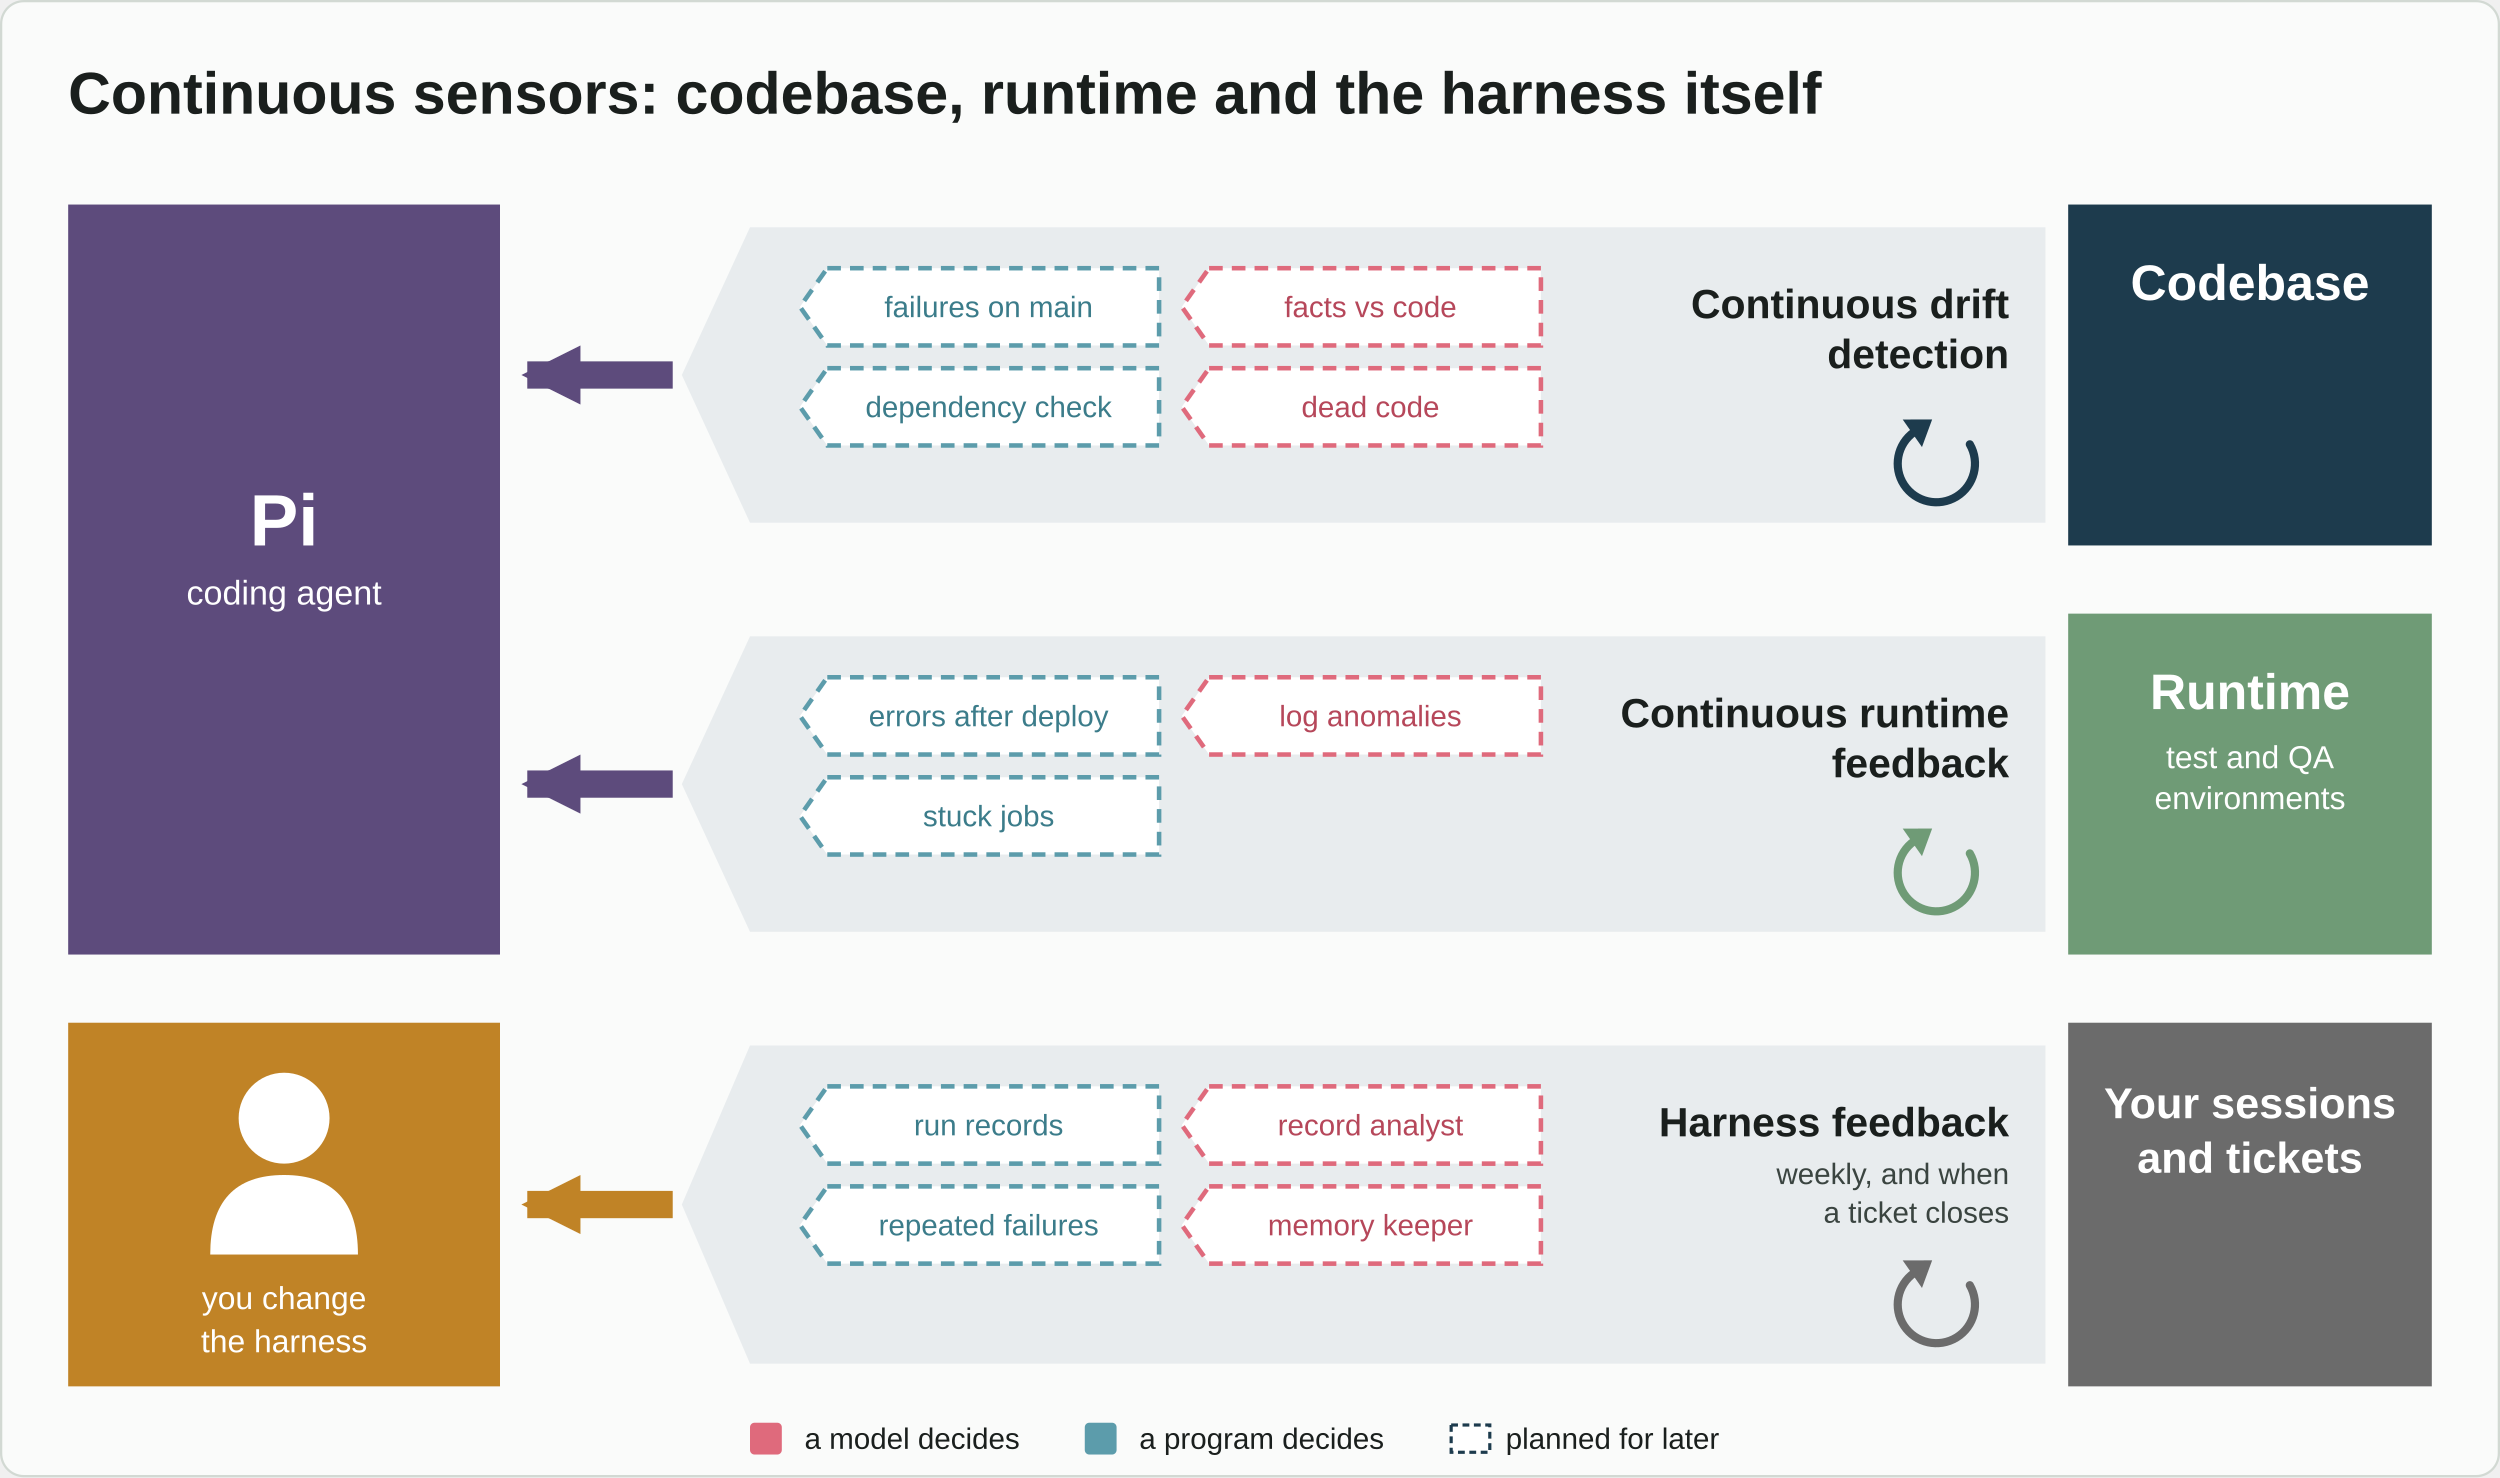
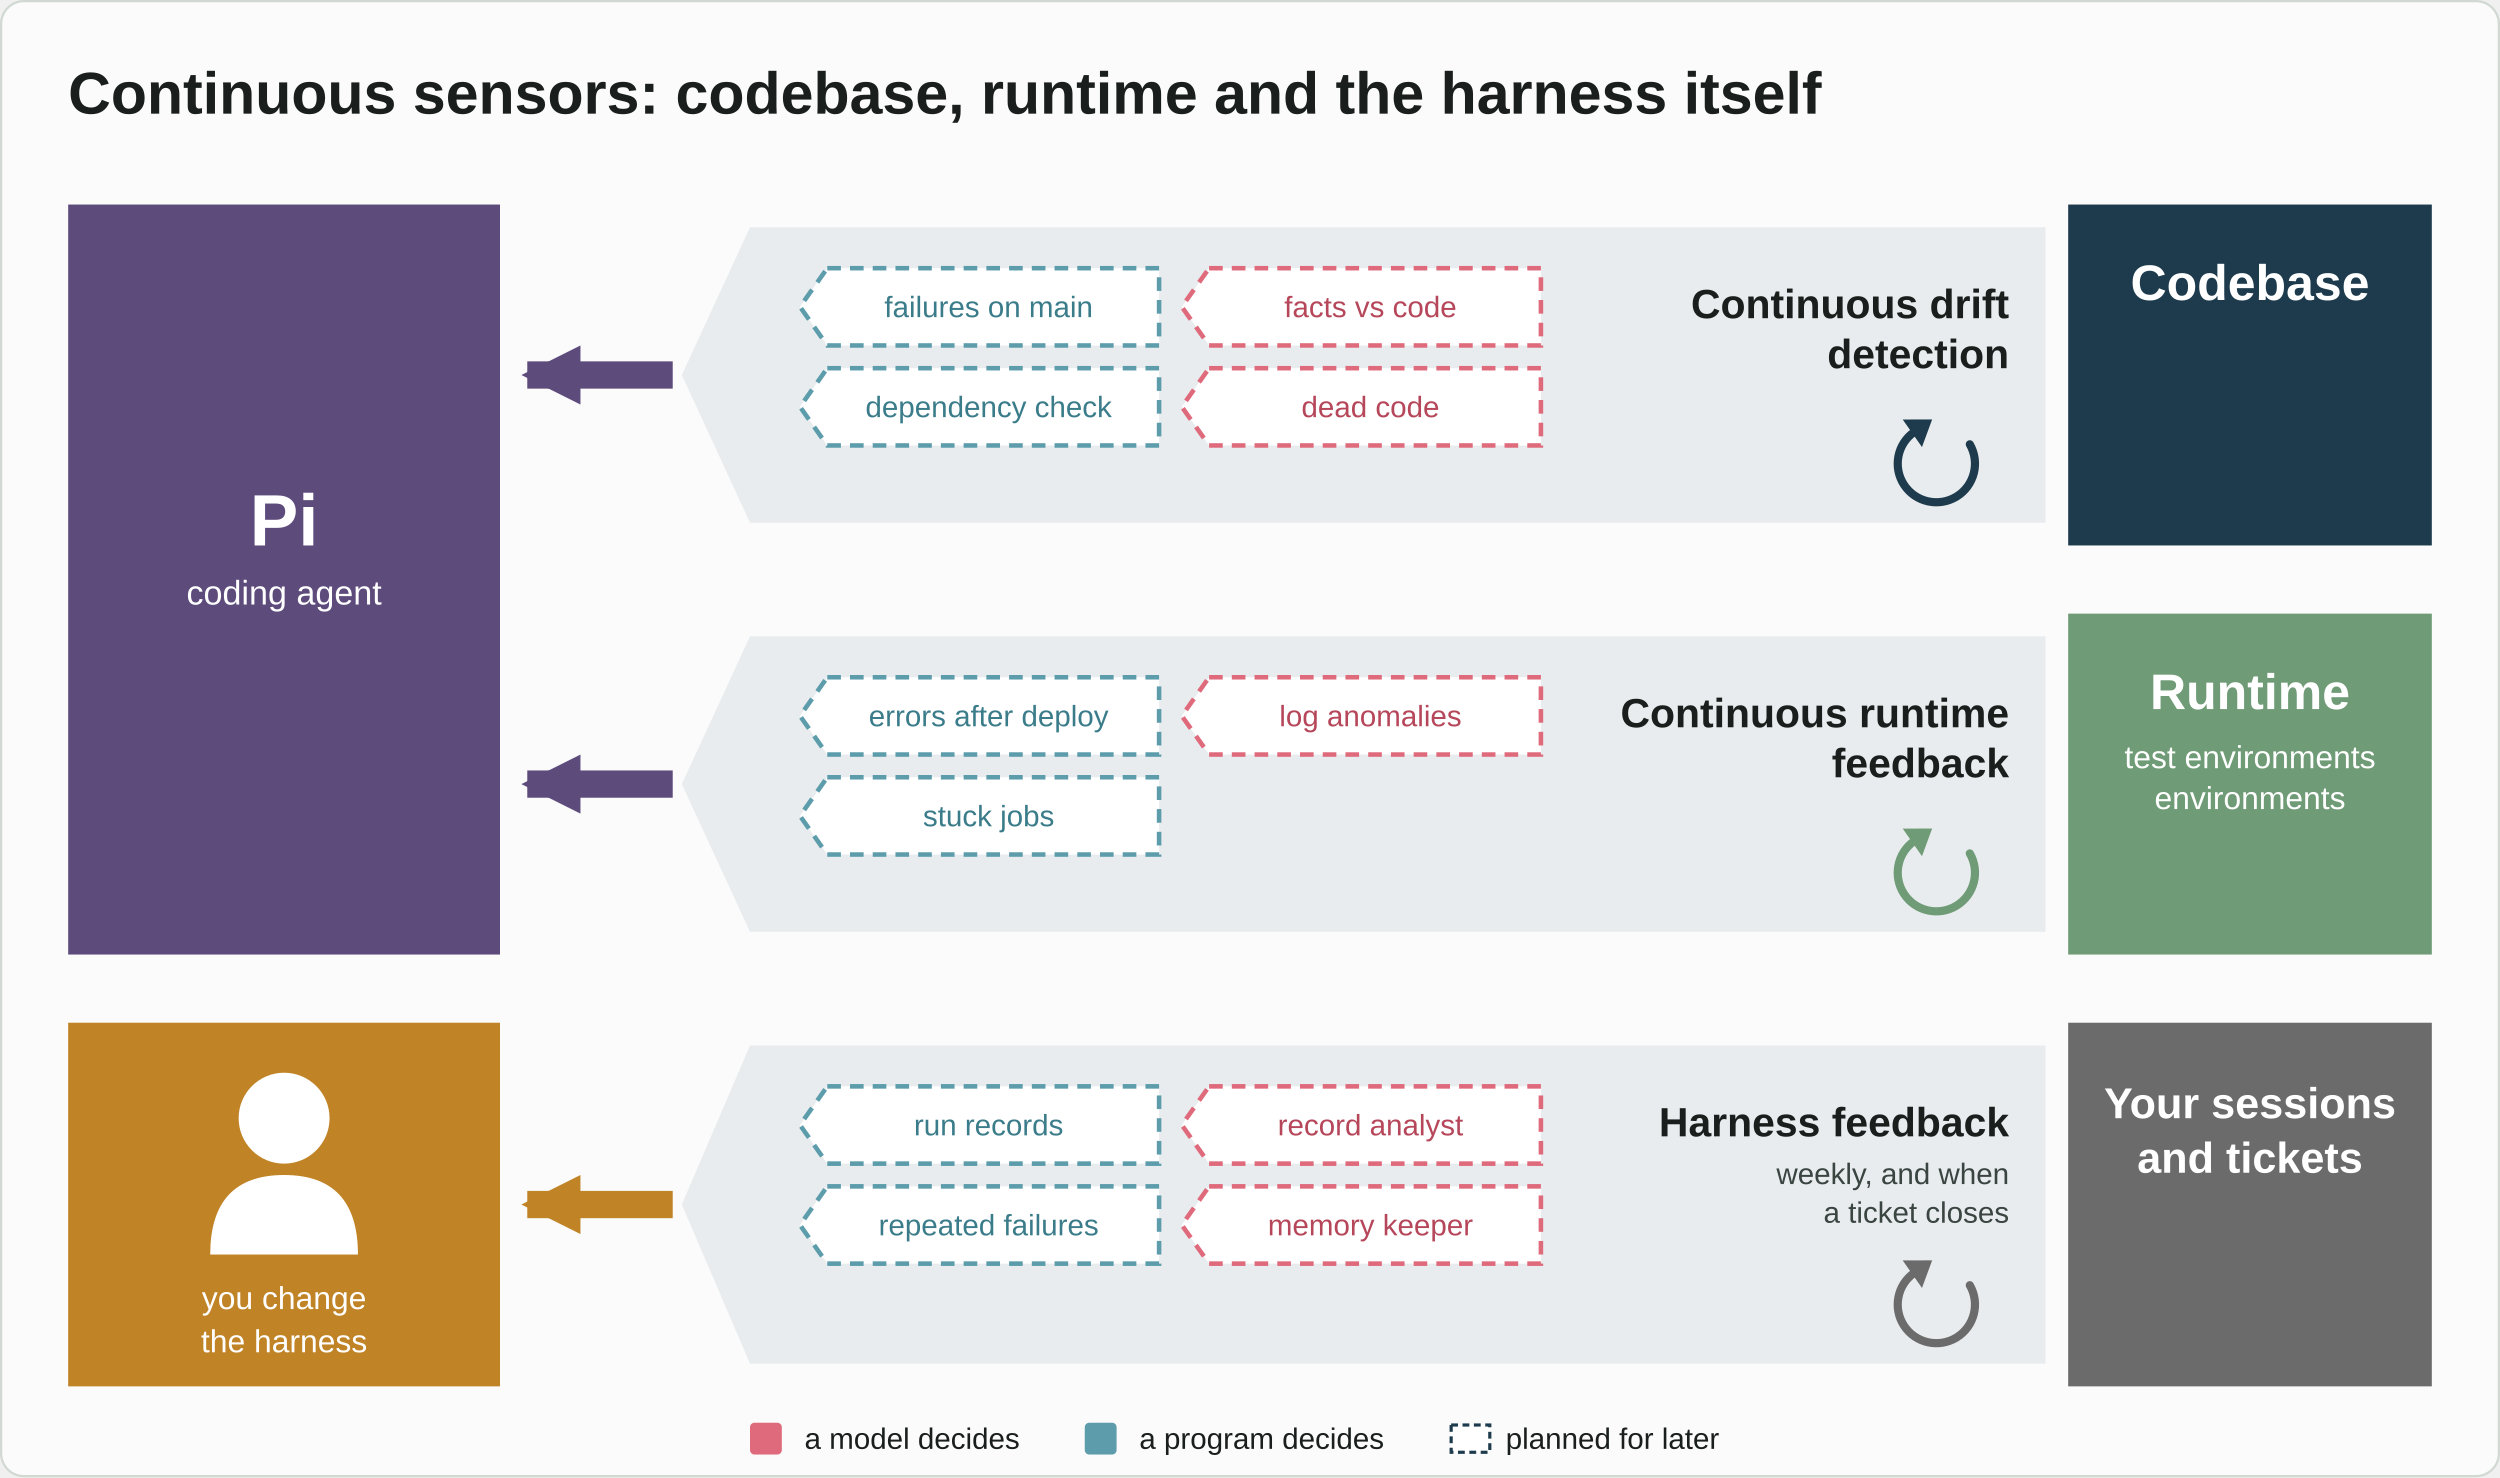
<svg xmlns="http://www.w3.org/2000/svg" width="1100" height="650" viewBox="0 0 1100 650" role="img" aria-label="Continuous sensors outside any one change. Codebase drift sensors and runtime sensors feed the coding agent. Harness sensors, built from your sessions and tickets, feed you, because changes to the harness are yours to approve." font-family="IBM Plex Sans, Segoe UI, Arial, sans-serif">
  <rect x="0.5" y="0.5" width="1099" height="649" rx="10" fill="#FAFBFA" stroke="#D2D9D3" />
  <defs>
    <marker id="harnessloop-head-5d4b7c-26" viewBox="0 0 10 10" refX="9" refY="5" markerUnits="userSpaceOnUse" markerWidth="26" markerHeight="26" orient="auto">
      <path d="M0,0 L10,5 L0,10 z" fill="#5D4B7C" />
    </marker>
    <marker id="harnessloop-head-c08326-26" viewBox="0 0 10 10" refX="9" refY="5" markerUnits="userSpaceOnUse" markerWidth="26" markerHeight="26" orient="auto">
      <path d="M0,0 L10,5 L0,10 z" fill="#C08326" />
    </marker>
  </defs>
  <text x="30" y="50" font-size="26" fill="#1A1F1D" font-weight="700">Continuous sensors: codebase, runtime and the harness itself</text>
  <rect x="30" y="90" width="190" height="330" fill="#5D4B7C" />
  <text x="125" y="240" font-size="32" fill="#FFFFFF" font-weight="700" text-anchor="middle">Pi</text>
  <text x="125" y="266" font-size="15" fill="#FFFFFF" text-anchor="middle">coding agent</text>
  <rect x="30" y="450" width="190" height="160" fill="#C08326" />
  <circle cx="125" cy="492" r="20" fill="#FFFFFF" />
  <path d="M92.5 552 Q92.5 517 125 517 Q157.5 517 157.5 552 Z" fill="#FFFFFF" />
  <text x="125" y="576" font-size="14" fill="#FFFFFF" text-anchor="middle">you change</text>
  <text x="125" y="595" font-size="14" fill="#FFFFFF" text-anchor="middle">the harness</text>
  <rect x="910" y="90" width="160" height="150" fill="#1D3B4D" />
  <text x="990" y="132" font-size="22" fill="#FFFFFF" font-weight="700" text-anchor="middle">Codebase</text>
  <rect x="910" y="270" width="160" height="150" fill="#6F9B76" />
  <text x="990" y="312" font-size="22" fill="#FFFFFF" font-weight="700" text-anchor="middle">Runtime</text>
-   <text x="990" y="338" font-size="14" fill="#FFFFFF" text-anchor="middle">test and QA</text>
+   <text x="990" y="338" font-size="14" fill="#FFFFFF" text-anchor="middle">test environments</text>
  <text x="990" y="356" font-size="14" fill="#FFFFFF" text-anchor="middle">environments</text>
  <rect x="910" y="450" width="160" height="160" fill="#6B6B6B" />
  <text x="990" y="492" font-size="19" fill="#FFFFFF" font-weight="700" text-anchor="middle">Your sessions</text>
  <text x="990" y="516" font-size="19" fill="#FFFFFF" font-weight="700" text-anchor="middle">and tickets</text>
  <polygon points="330,100 900,100 900,230 330,230 300,165" fill="#E8ECEE" />
  <text x="884" y="140" font-size="18" fill="#1A1F1D" font-weight="700" text-anchor="end">Continuous drift</text>
  <text x="884" y="162" font-size="18" fill="#1A1F1D" font-weight="700" text-anchor="end">detection</text>
  <path d="M866.72 195.5 A17 17 0 1 1 842.25 190.07" fill="none" stroke="#1D3B4D" stroke-width="3.6" stroke-linecap="round" stroke-linejoin="round" />
  <polygon points="850.15,184.55 845.67,196.71 837.19,184.59" fill="#1D3B4D" />
  <polygon points="364,118 510,118 510,152 364,152 352,135" fill="#FFFFFF" stroke="#5C9CAB" stroke-width="2" stroke-dasharray="6 4" />
  <text x="435" y="139.55" font-size="13" fill="#3B7C8A" text-anchor="middle">failures on main</text>
  <polygon points="532,118 678,118 678,152 532,152 520,135" fill="#FFFFFF" stroke="#DF6A7C" stroke-width="2" stroke-dasharray="6 4" />
  <text x="603" y="139.55" font-size="13" fill="#B6475A" text-anchor="middle">facts vs code</text>
  <polygon points="364,162 510,162 510,196 364,196 352,179" fill="#FFFFFF" stroke="#5C9CAB" stroke-width="2" stroke-dasharray="6 4" />
  <text x="435" y="183.55" font-size="13" fill="#3B7C8A" text-anchor="middle">dependency check</text>
  <polygon points="532,162 678,162 678,196 532,196 520,179" fill="#FFFFFF" stroke="#DF6A7C" stroke-width="2" stroke-dasharray="6 4" />
  <text x="603" y="183.55" font-size="13" fill="#B6475A" text-anchor="middle">dead code</text>
  <polygon points="330,280 900,280 900,410 330,410 300,345" fill="#E8ECEE" />
  <text x="884" y="320" font-size="18" fill="#1A1F1D" font-weight="700" text-anchor="end">Continuous runtime</text>
  <text x="884" y="342" font-size="18" fill="#1A1F1D" font-weight="700" text-anchor="end">feedback</text>
  <path d="M866.72 375.5 A17 17 0 1 1 842.25 370.07" fill="none" stroke="#6F9B76" stroke-width="3.6" stroke-linecap="round" stroke-linejoin="round" />
  <polygon points="850.15,364.55 845.67,376.71 837.19,364.59" fill="#6F9B76" />
  <polygon points="364,298 510,298 510,332 364,332 352,315" fill="#FFFFFF" stroke="#5C9CAB" stroke-width="2" stroke-dasharray="6 4" />
  <text x="435" y="319.55" font-size="13" fill="#3B7C8A" text-anchor="middle">errors after deploy</text>
  <polygon points="532,298 678,298 678,332 532,332 520,315" fill="#FFFFFF" stroke="#DF6A7C" stroke-width="2" stroke-dasharray="6 4" />
  <text x="603" y="319.55" font-size="13" fill="#B6475A" text-anchor="middle">log anomalies</text>
  <polygon points="364,342 510,342 510,376 364,376 352,359" fill="#FFFFFF" stroke="#5C9CAB" stroke-width="2" stroke-dasharray="6 4" />
  <text x="435" y="363.55" font-size="13" fill="#3B7C8A" text-anchor="middle">stuck jobs</text>
  <polygon points="330,460 900,460 900,600 330,600 300,530" fill="#E8ECEE" />
  <text x="884" y="500" font-size="18" fill="#1A1F1D" font-weight="700" text-anchor="end">Harness feedback</text>
  <text x="884" y="521" font-size="13" fill="#3A4440" text-anchor="end">weekly, and when</text>
  <text x="884" y="538" font-size="13" fill="#3A4440" text-anchor="end">a ticket closes</text>
  <path d="M866.72 565.5 A17 17 0 1 1 842.25 560.07" fill="none" stroke="#6B6B6B" stroke-width="3.6" stroke-linecap="round" stroke-linejoin="round" />
  <polygon points="850.15,554.55 845.67,566.71 837.19,554.59" fill="#6B6B6B" />
  <polygon points="364,478 510,478 510,512 364,512 352,495" fill="#FFFFFF" stroke="#5C9CAB" stroke-width="2" stroke-dasharray="6 4" />
  <text x="435" y="499.55" font-size="13" fill="#3B7C8A" text-anchor="middle">run records</text>
  <polygon points="532,478 678,478 678,512 532,512 520,495" fill="#FFFFFF" stroke="#DF6A7C" stroke-width="2" stroke-dasharray="6 4" />
  <text x="603" y="499.55" font-size="13" fill="#B6475A" text-anchor="middle">record analyst</text>
  <polygon points="364,522 510,522 510,556 364,556 352,539" fill="#FFFFFF" stroke="#5C9CAB" stroke-width="2" stroke-dasharray="6 4" />
  <text x="435" y="543.55" font-size="13" fill="#3B7C8A" text-anchor="middle">repeated failures</text>
  <polygon points="532,522 678,522 678,556 532,556 520,539" fill="#FFFFFF" stroke="#DF6A7C" stroke-width="2" stroke-dasharray="6 4" />
  <text x="603" y="543.55" font-size="13" fill="#B6475A" text-anchor="middle">memory keeper</text>
  <line x1="296" y1="165" x2="232" y2="165" stroke="#5D4B7C" stroke-width="12" marker-end="url(#harnessloop-head-5d4b7c-26)" />
  <line x1="296" y1="345" x2="232" y2="345" stroke="#5D4B7C" stroke-width="12" marker-end="url(#harnessloop-head-5d4b7c-26)" />
  <line x1="296" y1="530" x2="232" y2="530" stroke="#C08326" stroke-width="12" marker-end="url(#harnessloop-head-c08326-26)" />
  <rect x="330" y="626" width="14" height="14" rx="2" fill="#DF6A7C" />
  <text x="354" y="637.5" font-size="13" fill="#1A1F1D">a model decides</text>
  <rect x="477.3" y="626" width="14" height="14" rx="2" fill="#5C9CAB" />
  <text x="501.3" y="637.5" font-size="13" fill="#1A1F1D">a program decides</text>
  <rect x="638.51" y="627" width="17" height="12" fill="#FFFFFF" stroke="#1D3B4D" stroke-width="1.4" stroke-dasharray="3 2" />
  <text x="662.51" y="637.5" font-size="13" fill="#1A1F1D">planned for later</text>
</svg>
